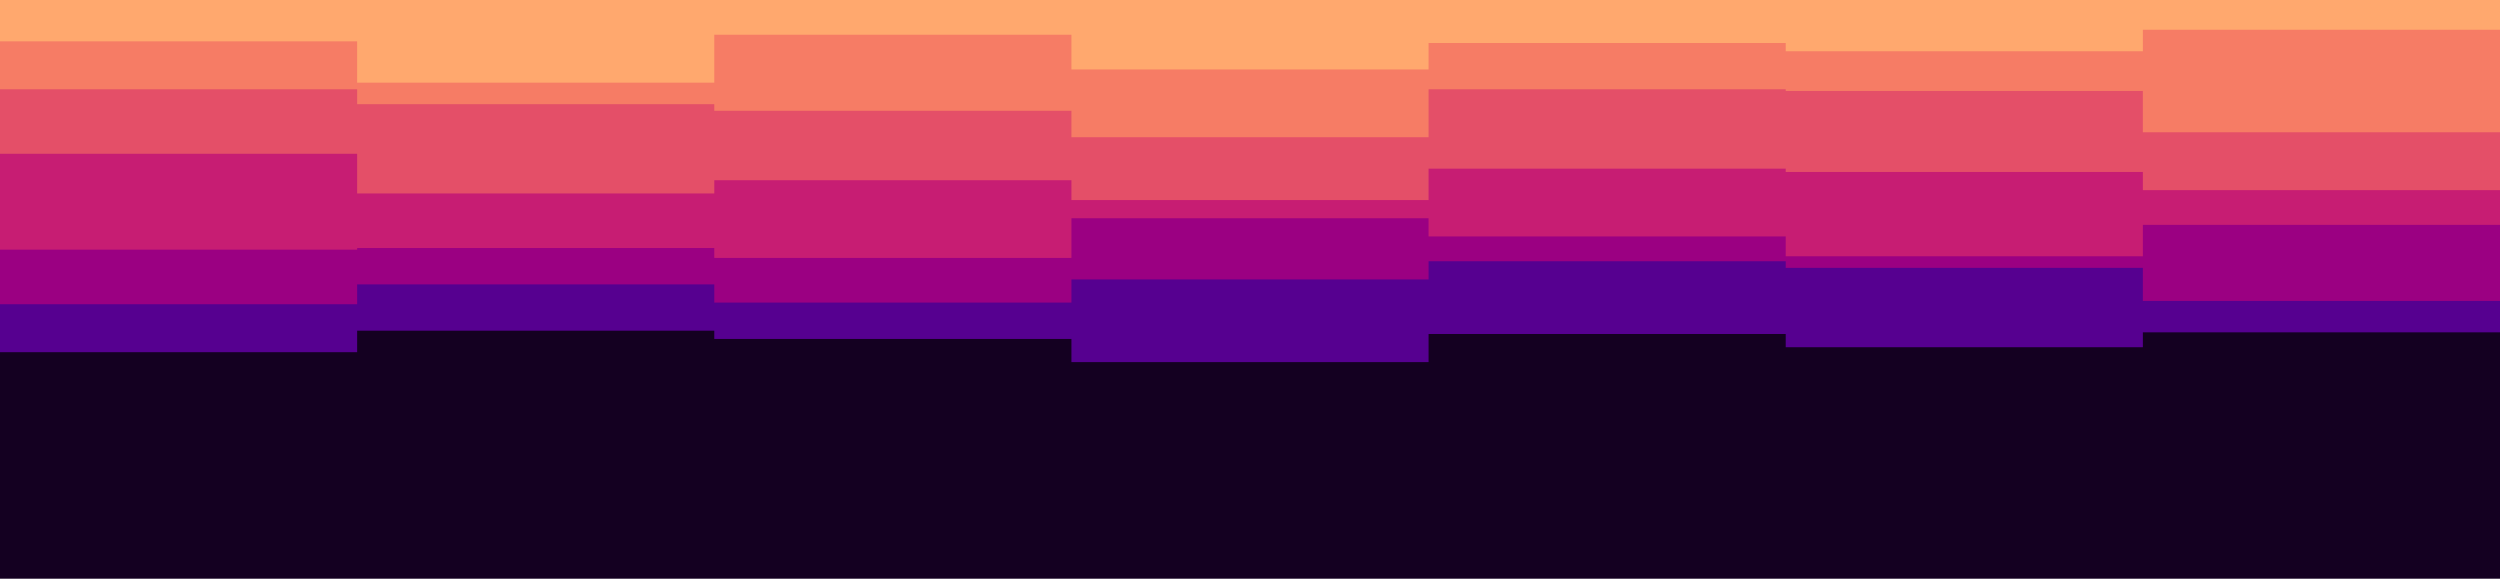
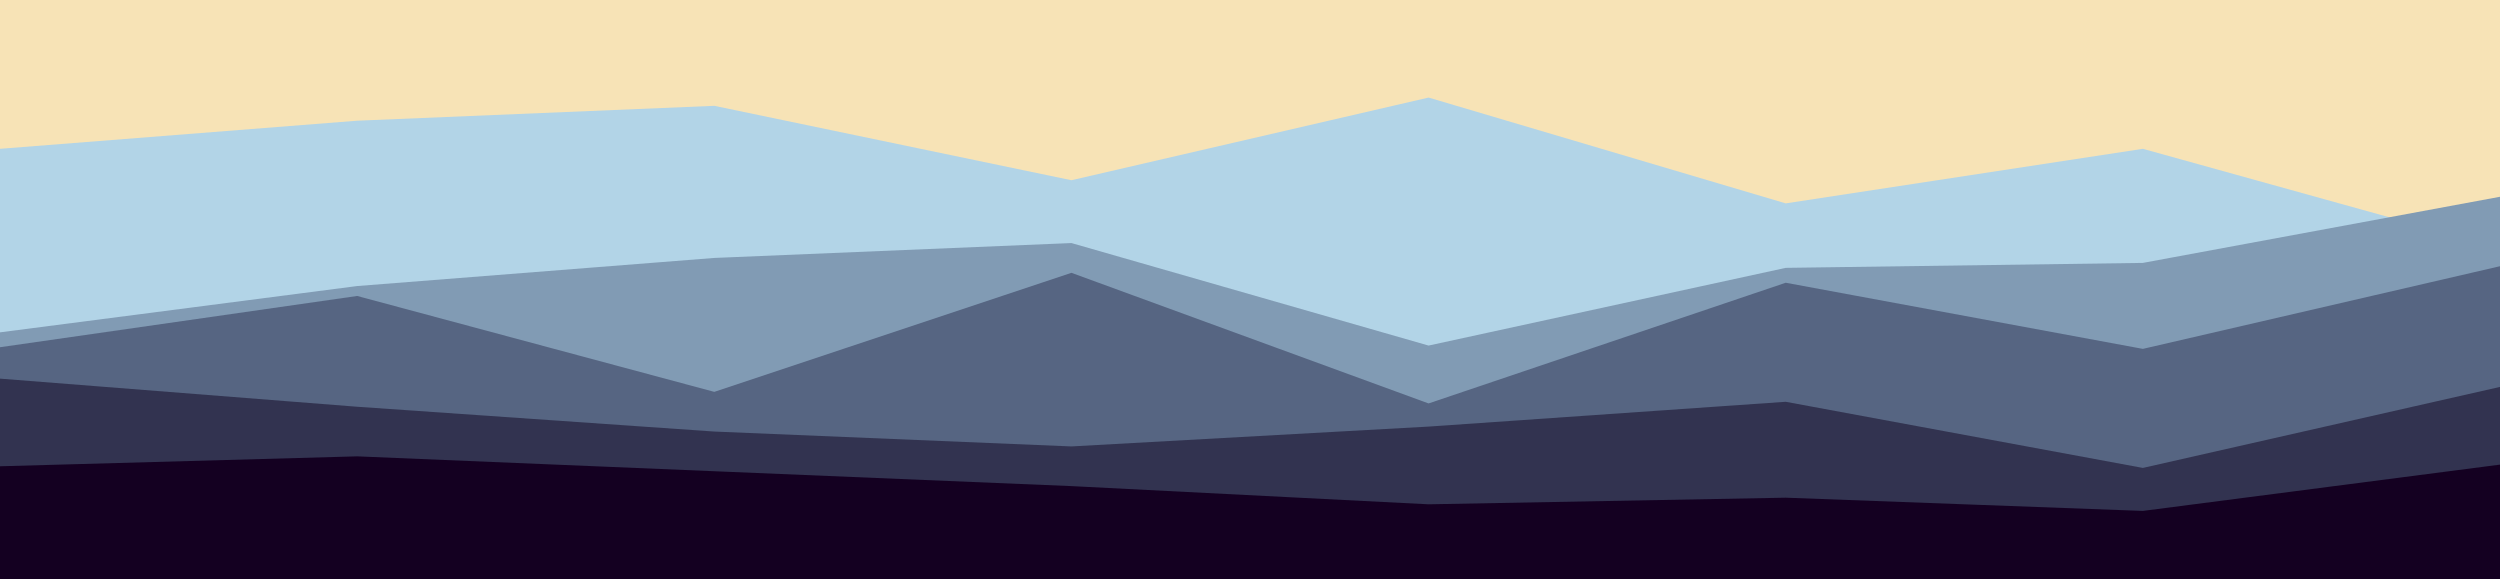
<svg xmlns="http://www.w3.org/2000/svg" id="visual" viewBox="0 0 1512 350" width="1512" height="350" version="1.1">
-   <rect x="0" y="0" width="1512" height="350" fill="#140021" />
-   <path d="M0 213L216 213L216 200L432 200L432 205L648 205L648 219L864 219L864 202L1080 202L1080 210L1296 210L1296 201L1512 201L1512 193L1512 0L1512 0L1296 0L1296 0L1080 0L1080 0L864 0L864 0L648 0L648 0L432 0L432 0L216 0L216 0L0 0Z" fill="#560090" />
-   <path d="M0 184L216 184L216 172L432 172L432 183L648 183L648 169L864 169L864 158L1080 158L1080 162L1296 162L1296 182L1512 182L1512 190L1512 0L1512 0L1296 0L1296 0L1080 0L1080 0L864 0L864 0L648 0L648 0L432 0L432 0L216 0L216 0L0 0Z" fill="#9b0082" />
-   <path d="M0 151L216 151L216 150L432 150L432 156L648 156L648 132L864 132L864 143L1080 143L1080 155L1296 155L1296 136L1512 136L1512 145L1512 0L1512 0L1296 0L1296 0L1080 0L1080 0L864 0L864 0L648 0L648 0L432 0L432 0L216 0L216 0L0 0Z" fill="#c71d73" />
-   <path d="M0 93L216 93L216 117L432 117L432 109L648 109L648 121L864 121L864 102L1080 102L1080 104L1296 104L1296 115L1512 115L1512 118L1512 0L1512 0L1296 0L1296 0L1080 0L1080 0L864 0L864 0L648 0L648 0L432 0L432 0L216 0L216 0L0 0Z" fill="#e44f68" />
-   <path d="M0 54L216 54L216 63L432 63L432 67L648 67L648 83L864 83L864 54L1080 54L1080 55L1296 55L1296 80L1512 80L1512 73L1512 0L1512 0L1296 0L1296 0L1080 0L1080 0L864 0L864 0L648 0L648 0L432 0L432 0L216 0L216 0L0 0Z" fill="#f67c65" />
-   <path d="M0 25L216 25L216 50L432 50L432 21L648 21L648 42L864 42L864 26L1080 26L1080 31L1296 31L1296 18L1512 18L1512 45L1512 0L1512 0L1296 0L1296 0L1080 0L1080 0L864 0L864 0L648 0L648 0L432 0L432 0L216 0L216 0L0 0Z" fill="#ffa86e" />
+   <rect x="0" y="0" width="1512" height="350" fill="#F7E3B6" />
+   <path d="M0 90L216 73L432 64L648 109L864 59L1080 123L1296 90L1512 150L1512 351L1296 351L1080 351L864 351L648 351L432 351L216 351L0 351Z" fill="#b2d4e7" />
+   <path d="M0 201L216 173L432 156L648 147L864 209L1080 162L1296 159L1512 119L1512 351L1296 351L1080 351L864 351L648 351L432 351L216 351L0 351Z" fill="#819bb4" />
+   <path d="M0 210L216 179L432 237L648 165L864 244L1080 171L1296 211L1512 161L1512 351L1296 351L1080 351L864 351L648 351L432 351L216 351L0 351Z" fill="#566582" />
+   <path d="M0 229L216 246L432 261L648 270L864 258L1080 243L1296 283L1512 234L1512 351L1296 351L1080 351L864 351L648 351L432 351L216 351L0 351Z" fill="#323350" />
+   <path d="M0 282L216 276L432 285L648 294L864 305L1080 301L1296 309L1512 281L1512 351L1296 351L1080 351L864 351L648 351L432 351L216 351L0 351Z" fill="#140021" />
</svg>
